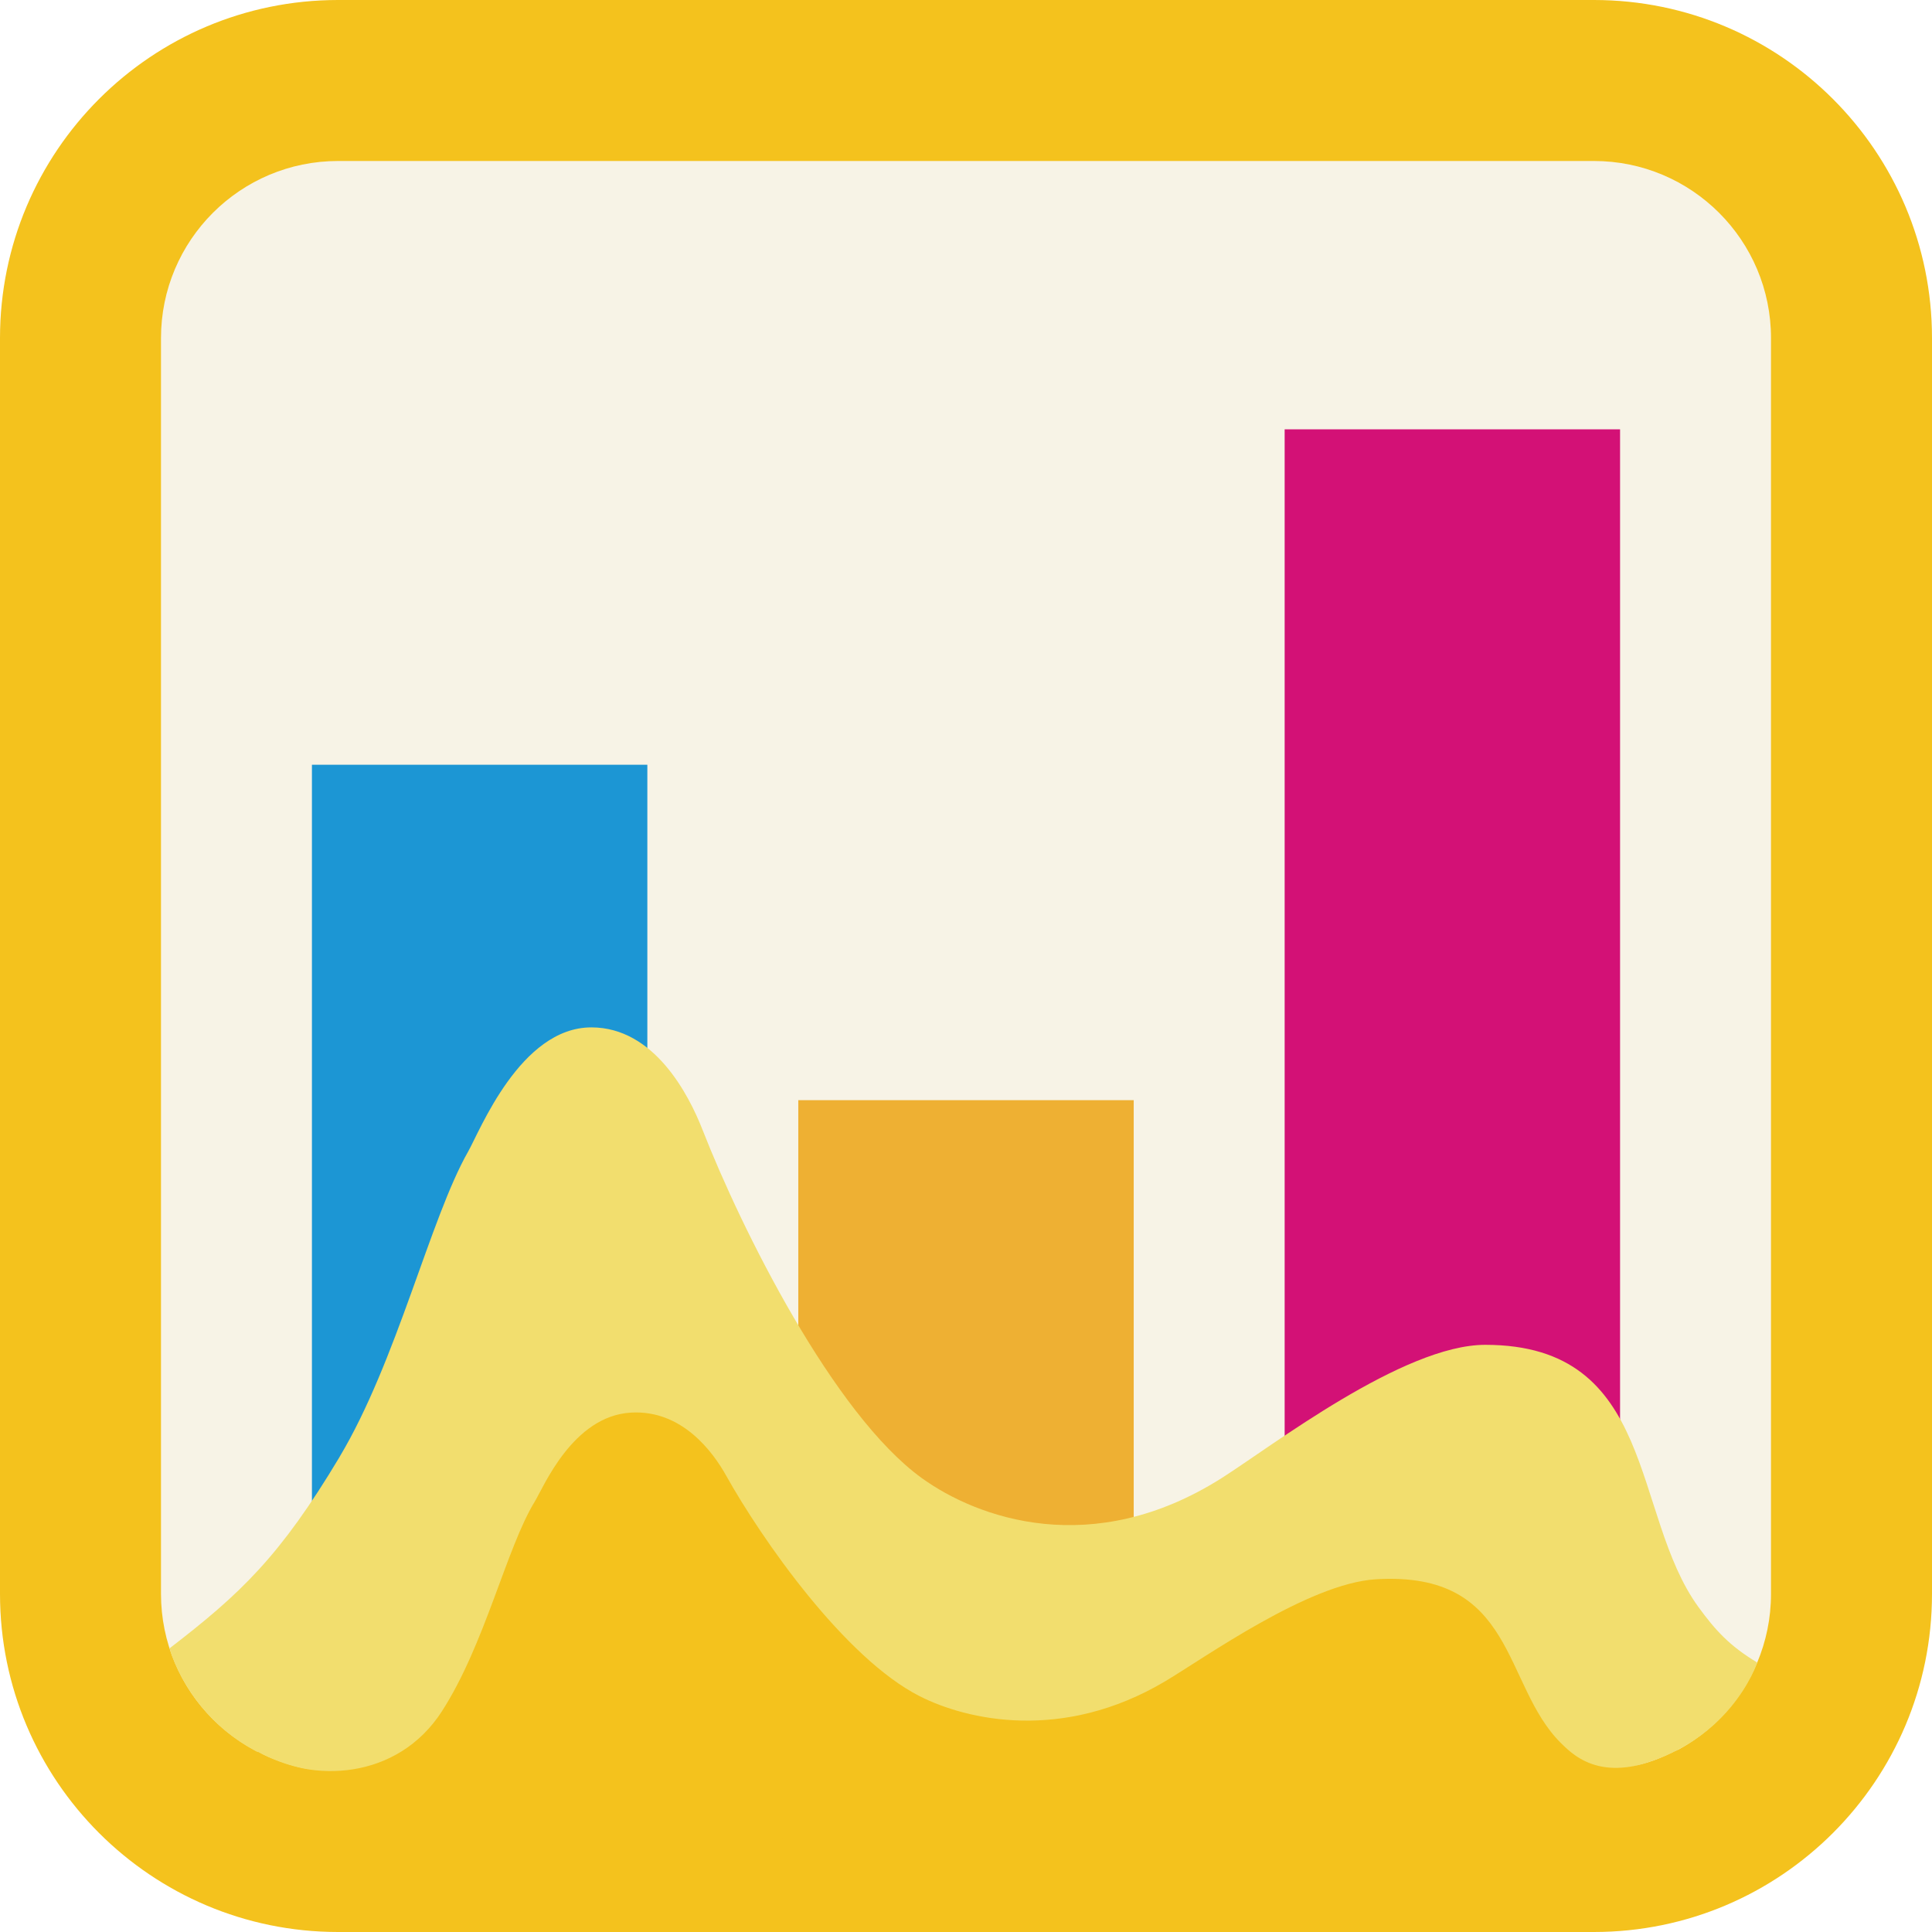
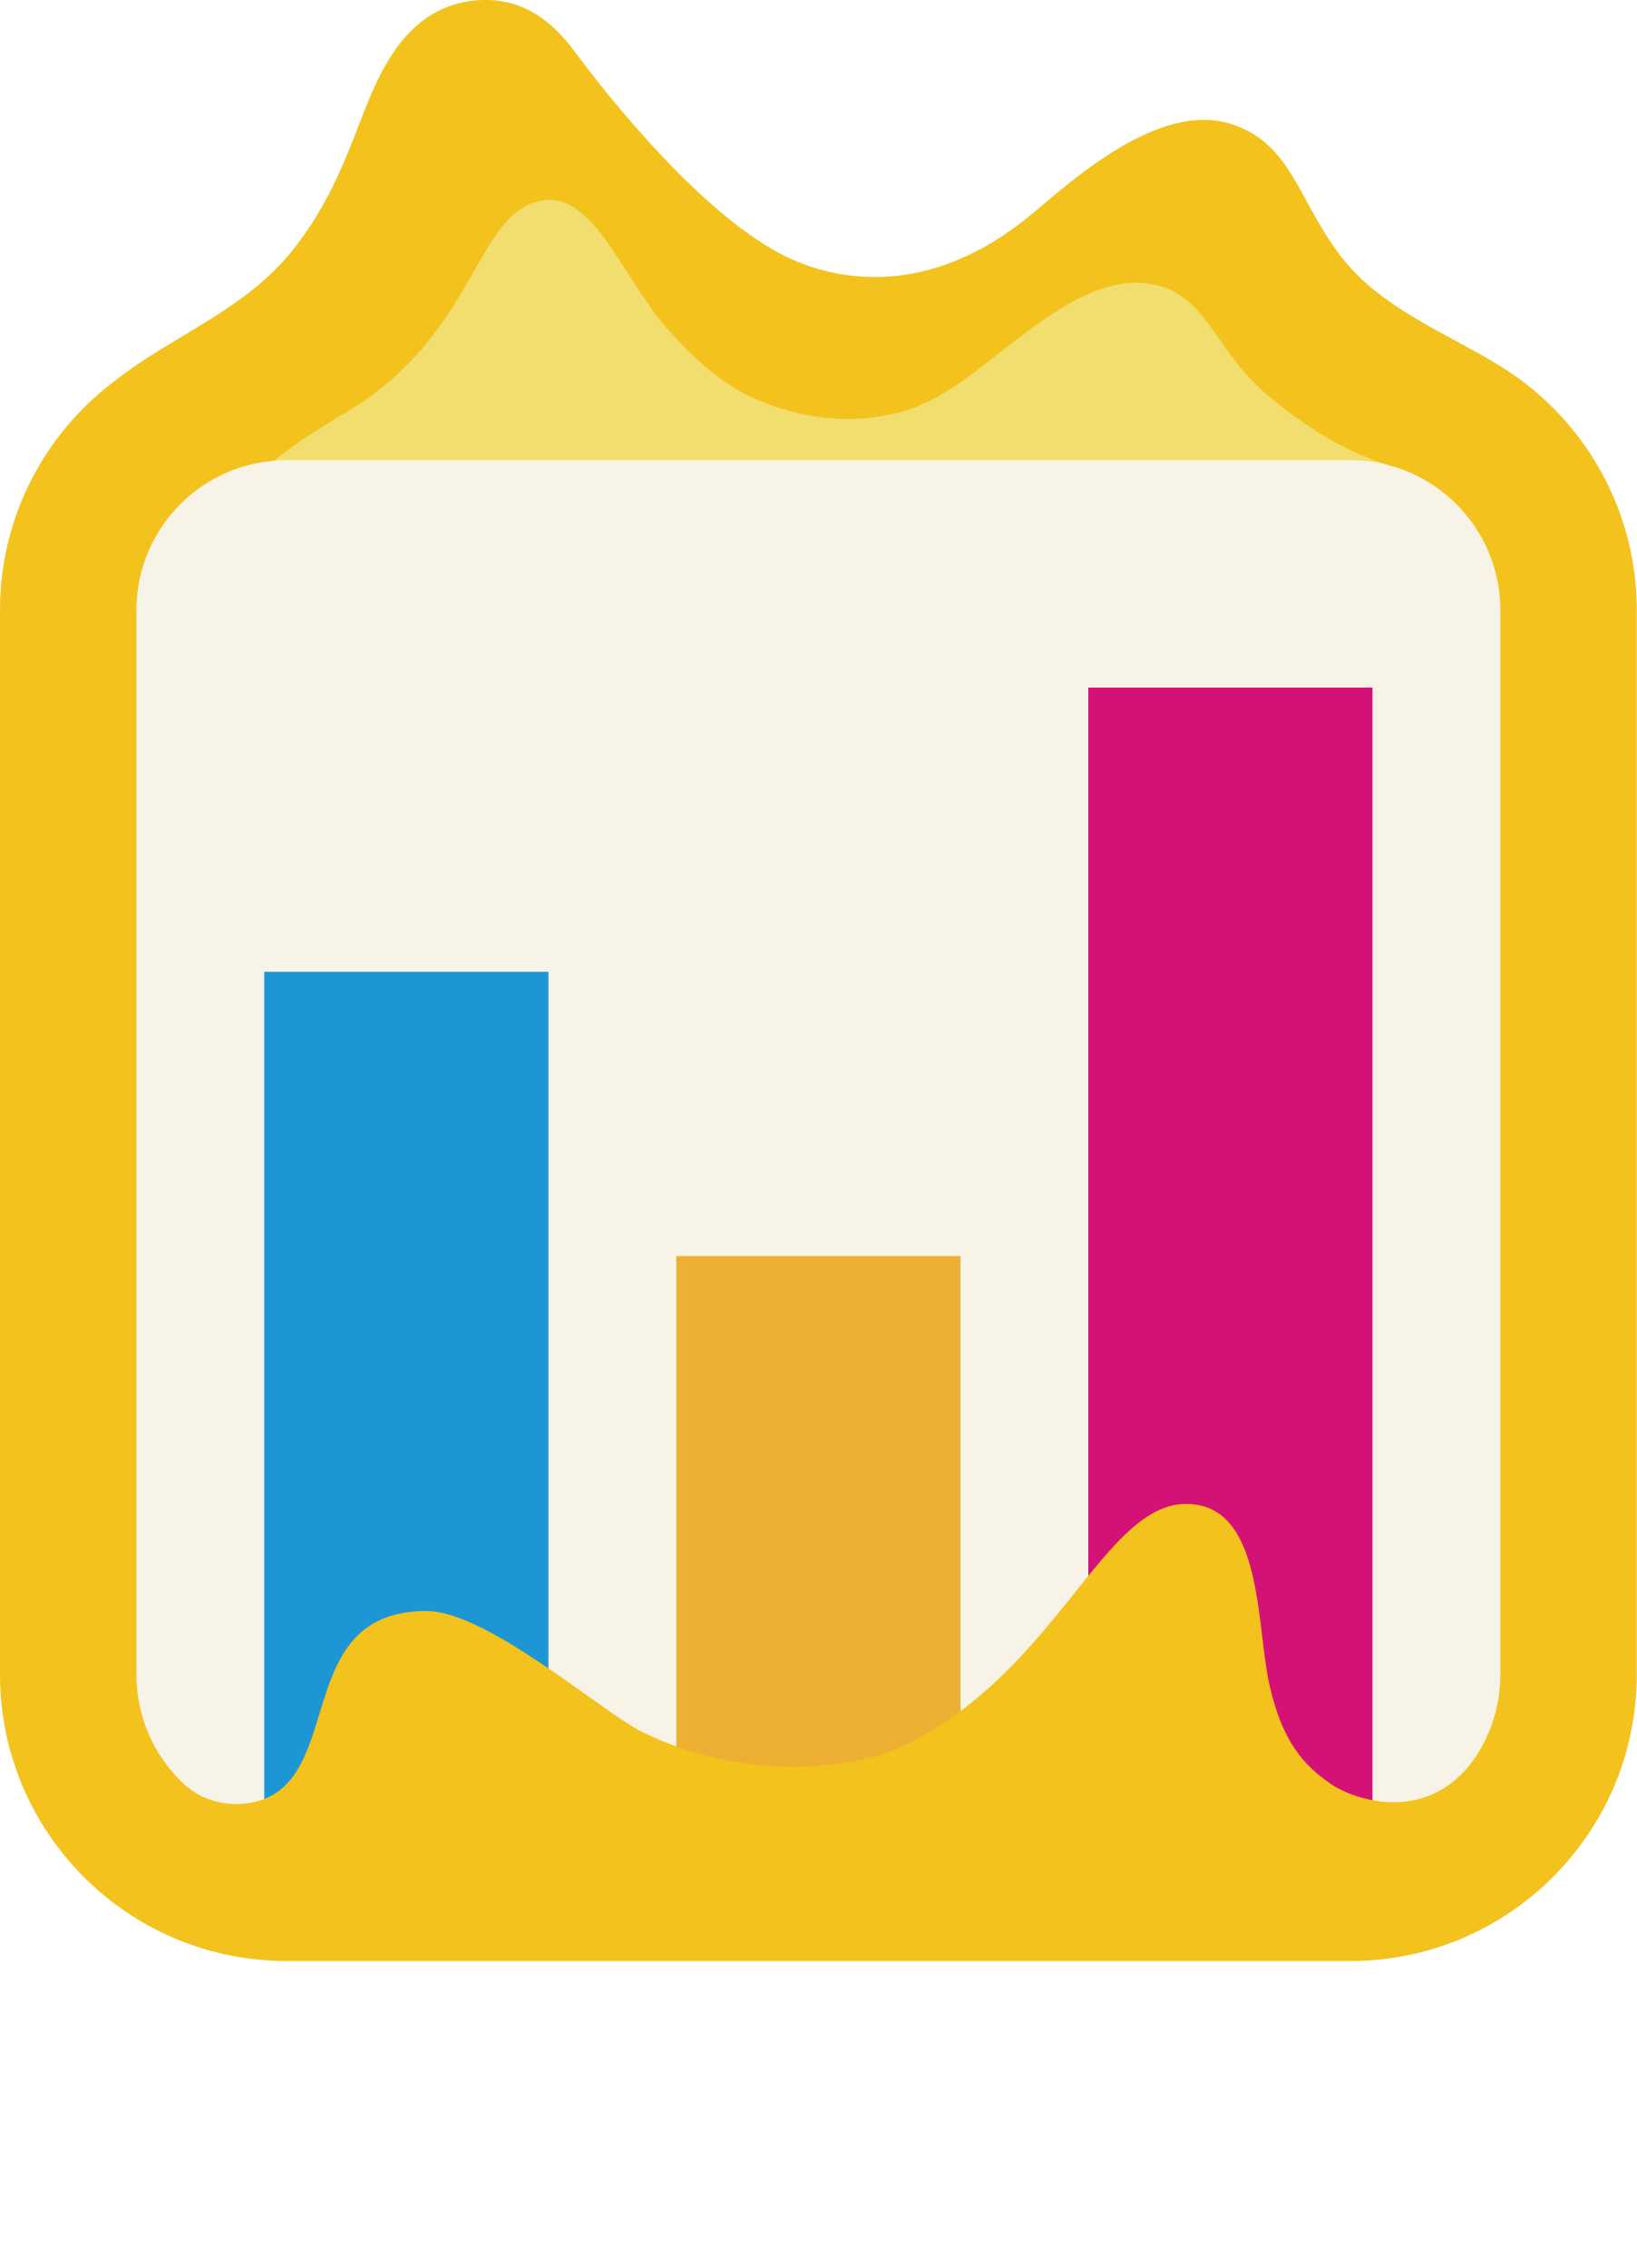
- <svg xmlns="http://www.w3.org/2000/svg" id="_레이어_2" data-name="레이어 2" viewBox="0 0 680.31 680.31">
+ <svg xmlns="http://www.w3.org/2000/svg" id="_레이어_2" data-name="레이어 2" viewBox="0 0 680.31 942.4">
  <defs>
    <style>
      .cls-1 {
        fill: #eeb033;
      }

-       .cls-1, .cls-2, .cls-3, .cls-4, .cls-5, .cls-6 {
+       .cls-1, .cls-2, .cls-3, .cls-4, .cls-5, .cls-6, .cls-7 {
        stroke-width: 0px;
      }

      .cls-2 {
        fill: #d31176;
      }

      .cls-3 {
        fill: #f2de6e;
      }

      .cls-4 {
+         fill: none;
+       }
+ 
+       .cls-5 {
        fill: #f7f3e6;
      }

-       .cls-5 {
+       .cls-6 {
        fill: #f4c21d;
      }

-       .cls-6 {
+       .cls-7 {
        fill: #1c96d4;
      }
    </style>
  </defs>
  <g id="_레이어_1-2" data-name="레이어 1">
+     <path class="cls-6" d="M629.59,156.08s-.37-.26-.54-.37c-2.26-1.57-4.58-3.06-6.96-4.48-21.67-13.18-48.32-23.42-64.58-44.51-18.47-23.96-20.48-47.26-46.1-55.29-29.5-9.24-65.2,22.98-81.93,37.02-46.78,39.26-87.58,25.78-103.42,17.86-31.06-15.52-66.5-57.38-85.27-82.31C234.91,16.2,223.34-.38,201.18,0c-25,.44-36.73,18.97-42.88,30.62-10.07,19.06-15.63,47.62-37.35,74.17-20.15,24.63-49.07,34.5-73.1,53.35C18.8,179.86,0,214.53,0,253.58v442.2c0,65.75,53.3,119.06,119.06,119.06h442.2c65.75,0,119.06-53.3,119.06-119.06V253.58c0-40.32-20.05-75.96-50.72-97.5Z" />
+     <path class="cls-3" d="M576.35,193.06c-18.05-5.71-34.63-16.19-50.22-29.51-19.6-16.74-24.09-37.64-41.9-44.01-26.89-9.63-54.85,16.76-77.89,34.1-17.13,12.9-27.74,18.28-46.32,20.1-18.48,1.81-33.98-3.18-43.58-6.91-12.48-4.85-26.04-14.97-40.14-31.49-17.86-20.94-29.93-55.43-50.56-52.07-26.85,4.37-26.81,48.68-71.95,81.56-21.28,15.5-75.59,36.08-75.58,98.54,0,3.72,42.02-29.9,63.22-29.72,47.28.4,117.48-29.54,211.72-31.54l-.02,8.36c59.09-4.31,116.39-8.83,156.44-12.37,10.17-.33,19.32-.64,27.22-.94,7.18-.27,14.06-.42,20.29-.49,22.39,2.77,20.21-3.3,19.27-3.6Z" />
    <g>
-       <rect class="cls-5" y="0" width="680.31" height="680.31" rx="119.06" ry="119.06" />
-       <g>
-         <rect class="cls-4" x="56.69" y="56.69" width="566.93" height="566.93" rx="62.36" ry="62.36" />
-         <rect class="cls-1" x="281.1" y="387.4" width="118.11" height="236.22" />
-         <rect class="cls-2" x="452.36" y="151.18" width="118.11" height="472.44" />
-         <rect class="cls-6" x="109.84" y="269.29" width="118.11" height="354.33" />
-       </g>
-       <g>
-         <path class="cls-3" d="M119.56,513.03c20.18-33.73,31.9-84.02,45.27-107.51,4.1-7.2,18.41-43.75,43.41-43.75,22.16,0,34.33,23.74,39.18,36.16,13.6,34.78,46.04,100.09,77.19,122.56,19.47,14.04,59.97,28.87,105.54,0,17.7-11.22,63.94-46.94,92.84-46.94,60.48,0,51.34,59.69,75.06,92.31,6.07,8.34,11.11,13.8,20.72,19.56,0,0-9.8,30.22-47.11,37.35-103.19,19.69-370.97,24.28-466.46-.34-37.19-9.59-45.5-42-45.5-42,24.93-19.17,38.9-32.33,59.87-67.39Z" />
-         <path class="cls-5" d="M155.61,602.58c15.16-23.47,22.72-57.55,32.71-73.86,3.06-5,13.3-30.05,33.78-31.3,18.15-1.11,29.08,14.09,33.56,22.12,12.56,22.48,41.78,64.35,68.21,77.75,16.52,8.38,50.3,16.23,86.45-5.28,14.04-8.36,50.46-34.45,74.14-35.9,49.54-3.02,44.48,37.19,65.23,57.72,5.31,5.25,16.17,15.34,41.29,2.27,1.2-.63-28.15,19.4-54.2,21.12-86.02,5.67-326.3,12.83-407.15,13.01-20.34.04-25.87,11.73-14.82,14.71,6.21,1.68-27.18-49.92-23.87-48,18.78,10.93,48.92,10.04,64.68-14.36Z" />
-       </g>
+       <rect class="cls-5" x="56.69" y="191.22" width="566.93" height="566.93" rx="62.36" ry="62.36" />
+       <rect class="cls-1" x="281.1" y="521.92" width="118.11" height="236.22" />
+       <rect class="cls-2" x="452.36" y="285.7" width="118.11" height="472.44" />
+       <rect class="cls-7" x="109.84" y="403.81" width="118.11" height="354.33" />
    </g>
+     <rect class="cls-4" x="100.98" y="814.84" width="478.35" height="127.56" />
+     <path class="cls-6" d="M527.73,700.51c-5.42-23.53-2.78-69.71-29.3-75.06-38.44-7.76-56.35,69.14-124.5,100.72-17.06,7.9-61.64,15.41-106.6-6.28-16.5-7.96-64.74-50.48-90.01-50.48-52.88,0-35.81,61.66-64.9,76.95-9.16,4.82-24.09,4.89-34.72-3.89-1.17-.96,21.44,32.93,49.25,33.1,91.83.55,348.74,1.86,434.6-5.77,54.75-4.87,51.14-38.73,51.14-38.73-20.26,27.86-50.95,16.14-59.39,10.31-10.95-7.55-20.06-16.93-25.57-40.86Z" />
  </g>
</svg>
